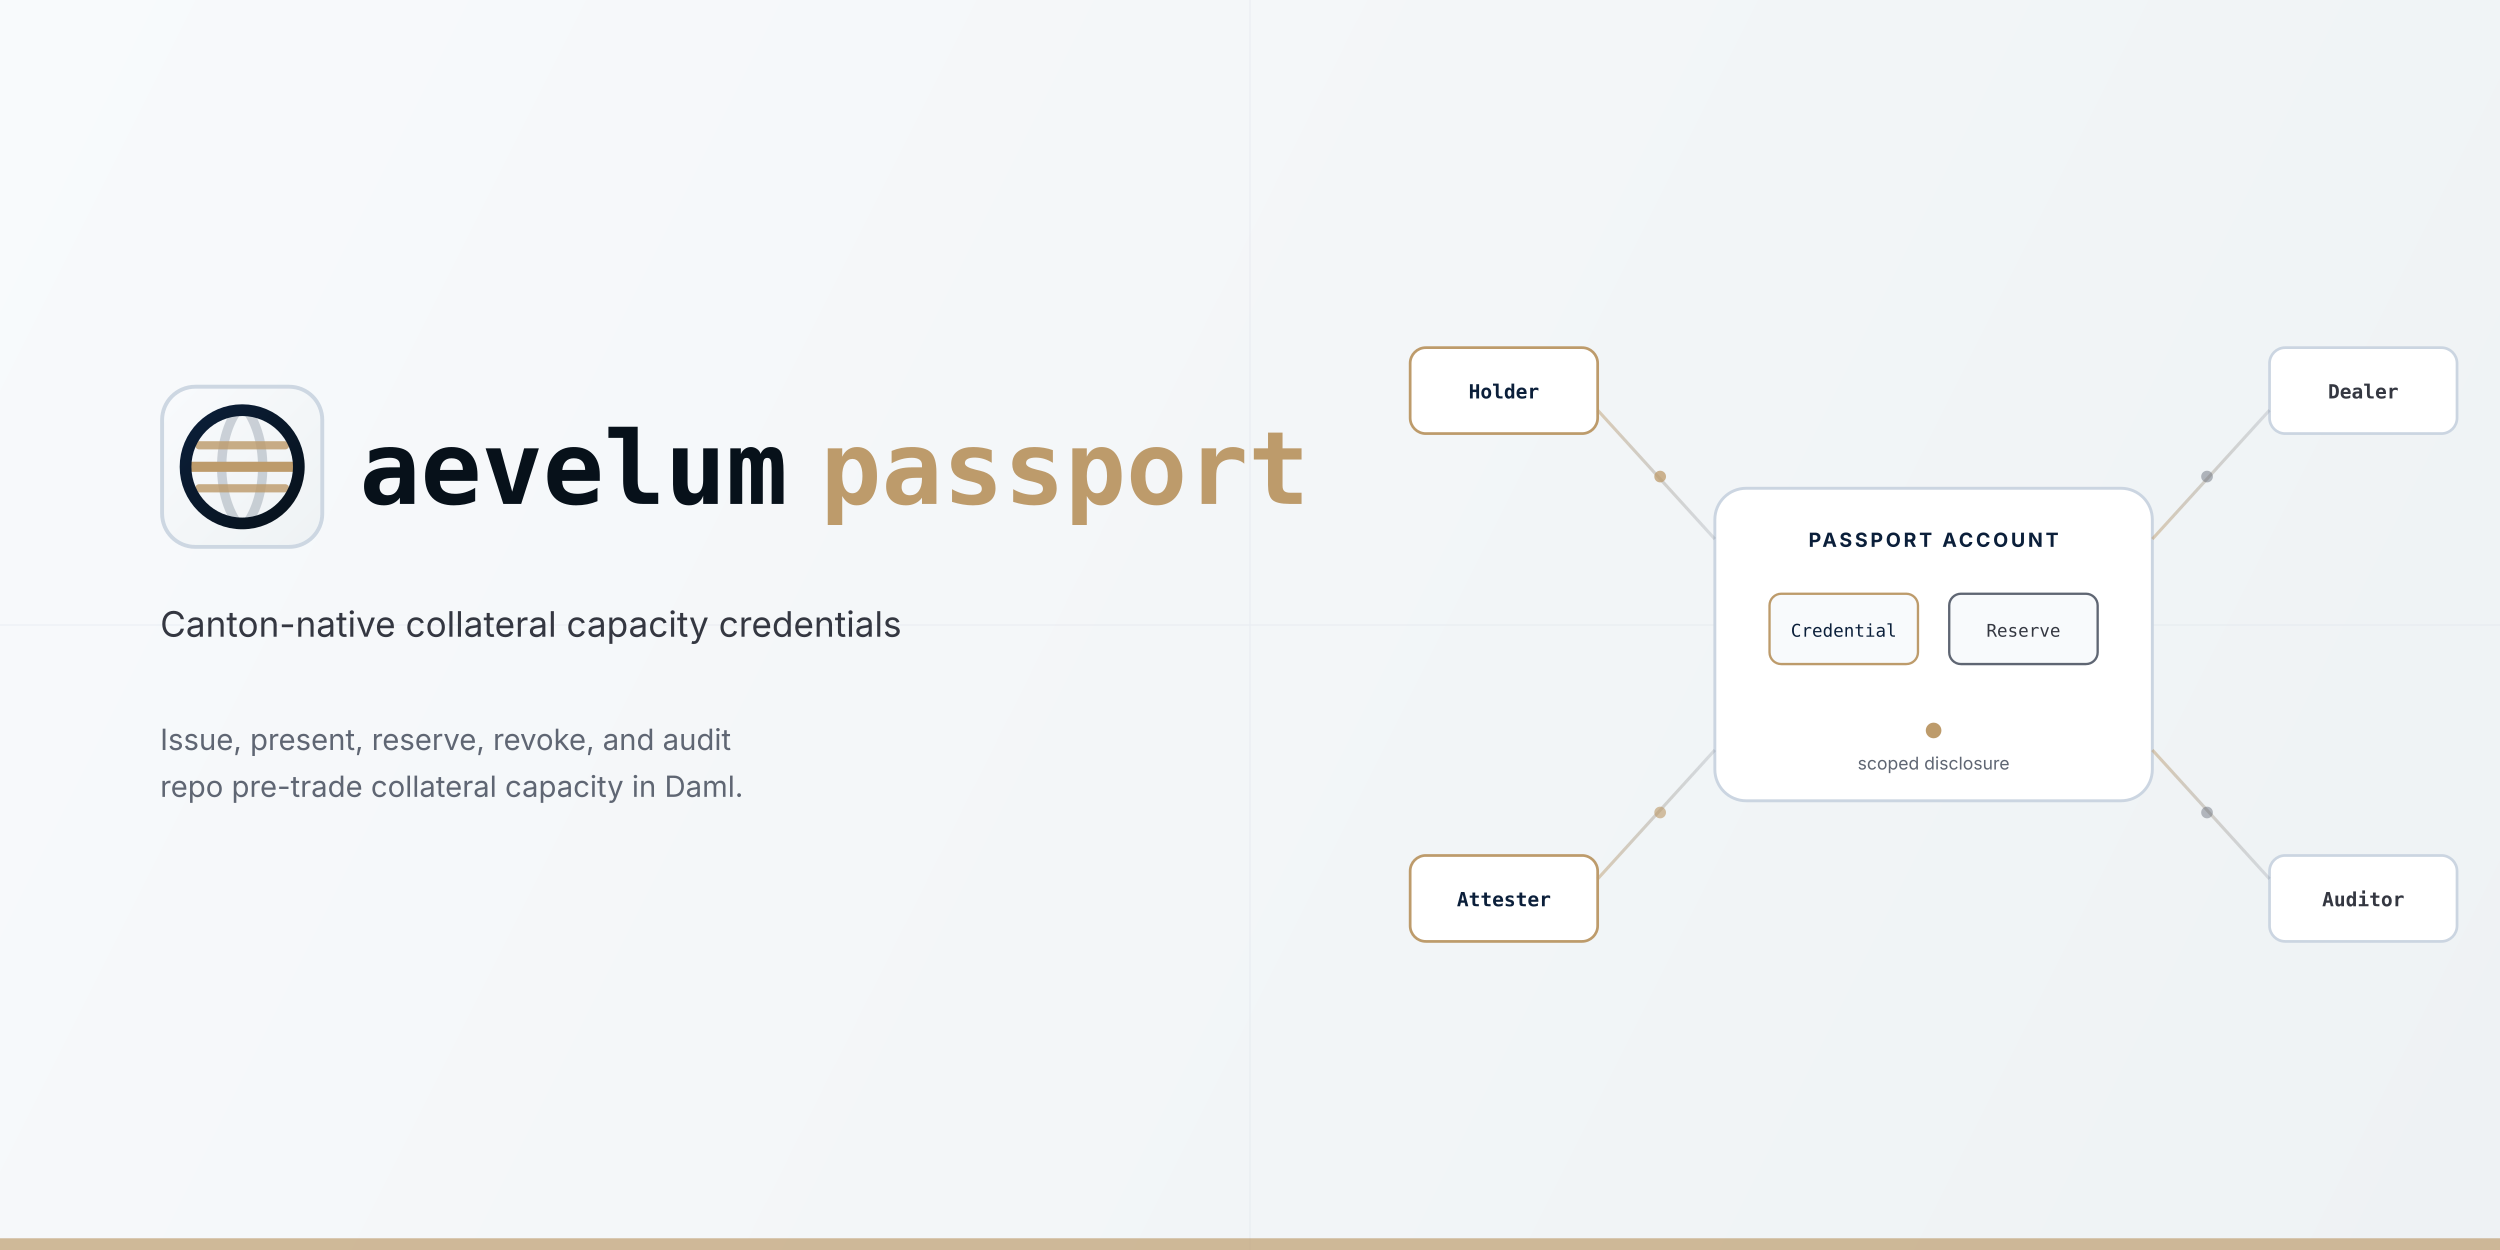
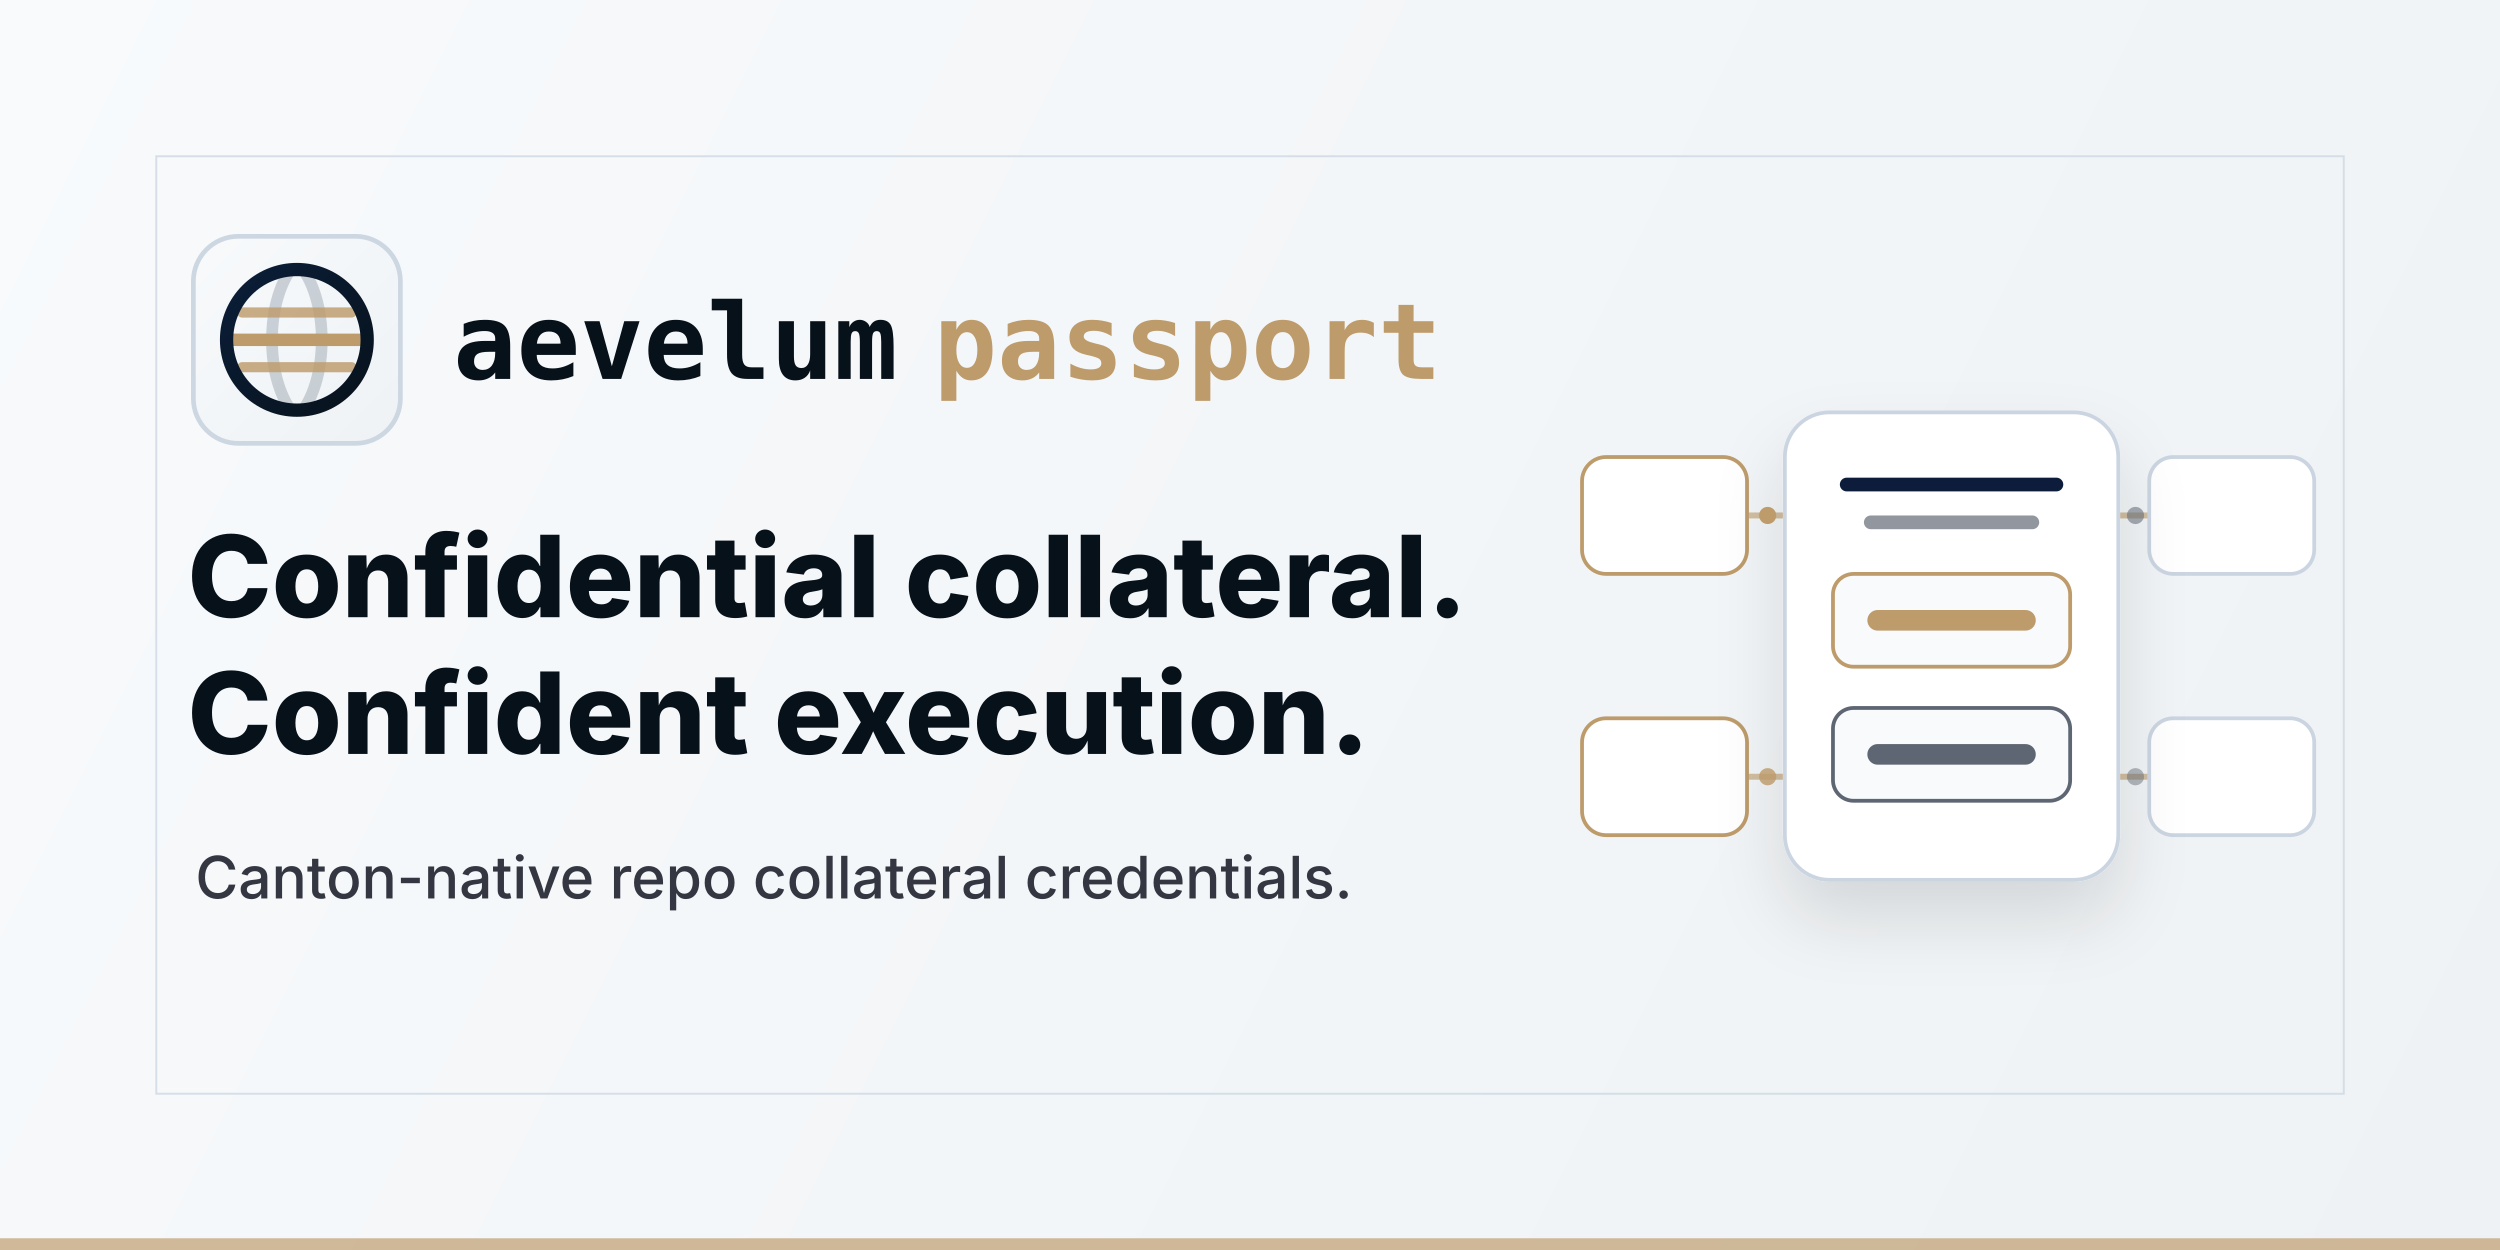
- <svg xmlns="http://www.w3.org/2000/svg" viewBox="0 0 1280 640" fill="none">
+ <svg xmlns="http://www.w3.org/2000/svg" viewBox="0 0 1280 640" fill="none" role="img" aria-label="Aevelum Passport README banner">
  <defs>
    <linearGradient id="bg" x1="0" y1="0" x2="1280" y2="640" gradientUnits="userSpaceOnUse">
      <stop stop-color="#F8FAFC" />
      <stop offset="100%" stop-color="#EEF2F4" />
    </linearGradient>
-     <linearGradient id="iconSurface" x1="8" y1="8" x2="88" y2="88" gradientUnits="userSpaceOnUse">
+     <linearGradient id="iconSurface" x1="0" y1="0" x2="112" y2="112" gradientUnits="userSpaceOnUse">
      <stop stop-color="#F8FAFC" />
      <stop offset="100%" stop-color="#EEF2F4" />
    </linearGradient>
-     <linearGradient id="globeNavy" x1="14" y1="14" x2="74" y2="74" gradientUnits="userSpaceOnUse">
+     <linearGradient id="globeNavy" x1="16" y1="16" x2="96" y2="96" gradientUnits="userSpaceOnUse">
      <stop stop-color="#0B1F3A" />
      <stop offset="100%" stop-color="#07111A" />
    </linearGradient>
-     <linearGradient id="linkLine" x1="0" y1="0" x2="1" y2="0">
-       <stop stop-color="#BD9B6B" stop-opacity="0.48" />
-       <stop offset="100%" stop-color="#5F6673" stop-opacity="0.18" />
+     <linearGradient id="lineGold" x1="810" y1="190" x2="1185" y2="452" gradientUnits="userSpaceOnUse">
+       <stop stop-color="#BD9B6B" stop-opacity="0.62" />
+       <stop offset="100%" stop-color="#5F6673" stop-opacity="0.22" />
    </linearGradient>
+     <filter id="cardShadow" x="-20%" y="-20%" width="140%" height="150%" color-interpolation-filters="sRGB">
+       <feDropShadow dx="0" dy="22" flood-color="#07111A" flood-opacity="0.12" stdDeviation="20" />
+     </filter>
    <clipPath id="globeInterior">
-       <circle cx="44" cy="44" r="29" />
+       <circle cx="56" cy="56" r="36" />
    </clipPath>
  </defs>
  <rect width="1280" height="640" fill="url(#bg)" />
-   <g stroke="#CBD5E1" stroke-width="0.5" opacity="0.32">
-     <line x1="0" y1="320" x2="1280" y2="320" />
-     <line x1="640" y1="0" x2="640" y2="640" />
+   <rect x="80" y="80" width="1120" height="480" stroke="#CBD5E1" stroke-opacity="0.72" stroke-width="1" />
+   <rect x="0" y="634" width="1280" height="6" fill="#BD9B6B" opacity="0.68" />
+   <g transform="translate(96, 118)">
+     <rect x="4" y="4" width="104" height="104" rx="22" fill="url(#iconSurface)" />
+     <rect x="3" y="3" width="106" height="106" rx="23" stroke="#CBD5E1" stroke-opacity="0.95" stroke-width="2.4" />
+     <g clip-path="url(#globeInterior)">
+       <path d="M56 16 C39 34 39 78 56 96 C73 78 73 34 56 16" stroke="#0B1F3A" stroke-opacity="0.18" stroke-width="6" stroke-linecap="round" stroke-linejoin="round" />
+       <path d="M21 56 H91" stroke="#BD9B6B" stroke-width="6.4" />
+       <path d="M28 42 H84" stroke="#BD9B6B" stroke-opacity="0.82" stroke-width="5.2" stroke-linecap="round" />
+       <path d="M28 70 H84" stroke="#BD9B6B" stroke-opacity="0.82" stroke-width="5.2" stroke-linecap="round" />
+     </g>
+     <circle cx="56" cy="56" r="36" stroke="url(#globeNavy)" stroke-width="6.8" />
  </g>
-   <g transform="translate(80, 195)">
-     <rect x="4" y="4" width="80" height="80" rx="16" fill="url(#iconSurface)" />
-     <rect x="3" y="3" width="82" height="82" rx="17" stroke="#CBD5E1" stroke-opacity="0.95" stroke-width="2" />
-     <g clip-path="url(#globeInterior)">
-       <path d="M44 12 C30 27 30 61 44 76 C58 61 58 27 44 12" stroke="#0B1F3A" stroke-opacity="0.18" stroke-width="4.8" stroke-linecap="round" stroke-linejoin="round" />
-       <path d="M16 44 H72" stroke="#BD9B6B" stroke-width="5.2" />
-       <path d="M22 33 H66" stroke="#BD9B6B" stroke-opacity="0.82" stroke-width="4.2" stroke-linecap="round" />
-       <path d="M22 55 H66" stroke="#BD9B6B" stroke-opacity="0.82" stroke-width="4.2" stroke-linecap="round" />
+   <text x="232" y="194" font-family="'SF Mono', Menlo, Monaco, Consolas, monospace" font-size="54" font-weight="700" fill="#07111A">aevelum</text>
+   <text x="478" y="194" font-family="'SF Mono', Menlo, Monaco, Consolas, monospace" font-size="54" font-weight="700" fill="#BD9B6B">passport</text>
+   <text x="96" y="316" font-family="'Inter', 'SF Pro', -apple-system, system-ui, sans-serif" font-size="58" font-weight="800" fill="#07111A">
+     Confidential collateral.
+   </text>
+   <text x="96" y="386" font-family="'Inter', 'SF Pro', -apple-system, system-ui, sans-serif" font-size="58" font-weight="800" fill="#07111A">
+     Confident execution.
+   </text>
+   <text x="100" y="460" font-family="'Inter', 'SF Pro', -apple-system, system-ui, sans-serif" font-size="30" font-weight="500" fill="#343741">
+     Canton-native repo collateral credentials.
+   </text>
+   <g transform="translate(810, 190) scale(0.88)">
+     <g stroke="url(#lineGold)" stroke-width="3.5" stroke-linecap="round">
+       <path d="M54 84 H138" />
+       <path d="M54 236 H138" />
+       <path d="M292 84 H374" />
+       <path d="M292 236 H374" />
    </g>
-     <circle cx="44" cy="44" r="29" stroke="url(#globeNavy)" stroke-width="6" />
+     <g fill="#FFFFFF" stroke-width="2.2">
+       <rect x="0" y="50" width="96" height="68" rx="14" stroke="#BD9B6B" />
+       <rect x="0" y="202" width="96" height="68" rx="14" stroke="#BD9B6B" />
+       <rect x="330" y="50" width="96" height="68" rx="14" stroke="#CBD5E1" />
+       <rect x="330" y="202" width="96" height="68" rx="14" stroke="#CBD5E1" />
+     </g>
+     <g filter="url(#cardShadow)">
+       <rect x="118" y="24" width="194" height="272" rx="26" fill="#FFFFFF" stroke="#CBD5E1" stroke-width="2.2" />
+       <rect x="150" y="62" width="130" height="8" rx="4" fill="#0B1F3A" />
+       <rect x="164" y="84" width="102" height="8" rx="4" fill="#5F6673" opacity="0.68" />
+       <rect x="146" y="118" width="138" height="54" rx="12" fill="#F8FAFC" stroke="#BD9B6B" stroke-width="2.2" />
+       <rect x="166" y="139" width="98" height="12" rx="6" fill="#BD9B6B" />
+       <rect x="146" y="196" width="138" height="54" rx="12" fill="#F8FAFC" stroke="#5F6673" stroke-width="2.2" />
+       <rect x="166" y="217" width="98" height="12" rx="6" fill="#5F6673" />
+     </g>
+     <circle cx="108" cy="84" r="5" fill="#BD9B6B" />
+     <circle cx="108" cy="236" r="5" fill="#BD9B6B" opacity="0.82" />
+     <circle cx="322" cy="84" r="5" fill="#5F6673" opacity="0.54" />
+     <circle cx="322" cy="236" r="5" fill="#5F6673" opacity="0.46" />
  </g>
-   <text x="184" y="258" font-family="'SF Mono', Menlo, Monaco, Consolas, monospace" font-size="52" font-weight="700" fill="#07111A">aevelum</text>
-   <text x="420" y="258" font-family="'SF Mono', Menlo, Monaco, Consolas, monospace" font-size="52" font-weight="700" fill="#BD9B6B">passport</text>
-   <text x="82" y="326" font-family="'Inter', 'SF Pro', -apple-system, system-ui, sans-serif" font-size="18" fill="#343741">
-     Canton-native collateral capacity credentials
-   </text>
-   <g font-family="'Inter', system-ui, sans-serif" font-size="15" fill="#5F6673">
-     <text x="82" y="384">Issue, present, reserve, revoke, and audit</text>
-     <text x="82" y="408">repo pre-trade collateral capacity in Daml.</text>
-   </g>
-   <g transform="translate(730, 132)">
-     <rect x="148" y="118" width="224" height="160" rx="16" fill="#FFFFFF" stroke="#CBD5E1" stroke-width="1.5" />
-     <text x="260" y="148" text-anchor="middle" font-family="'Inter', system-ui, sans-serif" font-size="10" font-weight="700" fill="#0B1F3A" letter-spacing="1.4">PASSPORT ACCOUNT</text>
-     <rect x="176" y="172" width="76" height="36" rx="6" fill="#F8FAFC" stroke="#BD9B6B" stroke-width="1.2" />
-     <text x="214" y="194" text-anchor="middle" font-family="'SF Mono', Menlo, monospace" font-size="9" fill="#0B1F3A">Credential</text>
-     <rect x="268" y="172" width="76" height="36" rx="6" fill="#F8FAFC" stroke="#5F6673" stroke-width="1.2" />
-     <text x="306" y="194" text-anchor="middle" font-family="'SF Mono', Menlo, monospace" font-size="9" fill="#343741">Reserve</text>
-     <circle cx="260" cy="242" r="4" fill="#BD9B6B" />
-     <text x="260" y="262" text-anchor="middle" font-family="'Inter', system-ui, sans-serif" font-size="9" fill="#5F6673">scoped disclosure</text>
-     <g font-family="'SF Mono', Menlo, monospace" font-size="10" font-weight="600">
-       <g transform="translate(40, 68)">
-         <rect x="-48" y="-22" width="96" height="44" rx="8" fill="#FFFFFF" stroke="#BD9B6B" stroke-width="1.4" />
-         <text y="4" text-anchor="middle" fill="#0B1F3A">Holder</text>
-       </g>
-       <g transform="translate(480, 68)">
-         <rect x="-48" y="-22" width="96" height="44" rx="8" fill="#FFFFFF" stroke="#CBD5E1" stroke-width="1.4" />
-         <text y="4" text-anchor="middle" fill="#343741">Dealer</text>
-       </g>
-       <g transform="translate(40, 328)">
-         <rect x="-48" y="-22" width="96" height="44" rx="8" fill="#FFFFFF" stroke="#BD9B6B" stroke-width="1.4" />
-         <text y="4" text-anchor="middle" fill="#0B1F3A">Attester</text>
-       </g>
-       <g transform="translate(480, 328)">
-         <rect x="-48" y="-22" width="96" height="44" rx="8" fill="#FFFFFF" stroke="#CBD5E1" stroke-width="1.4" />
-         <text y="4" text-anchor="middle" fill="#343741">Auditor</text>
-       </g>
-     </g>
-     <g stroke="url(#linkLine)" stroke-width="1.6">
-       <line x1="88" y1="78" x2="148" y2="144" />
-       <line x1="432" y1="78" x2="372" y2="144" />
-       <line x1="88" y1="318" x2="148" y2="252" />
-       <line x1="432" y1="318" x2="372" y2="252" />
-     </g>
-     <circle cx="120" cy="112" r="3" fill="#BD9B6B" opacity="0.75" />
-     <circle cx="400" cy="112" r="3" fill="#5F6673" opacity="0.46" />
-     <circle cx="120" cy="284" r="3" fill="#BD9B6B" opacity="0.62" />
-     <circle cx="400" cy="284" r="3" fill="#5F6673" opacity="0.44" />
-   </g>
-   <rect x="0" y="634" width="1280" height="6" fill="#BD9B6B" opacity="0.68" />
</svg>
